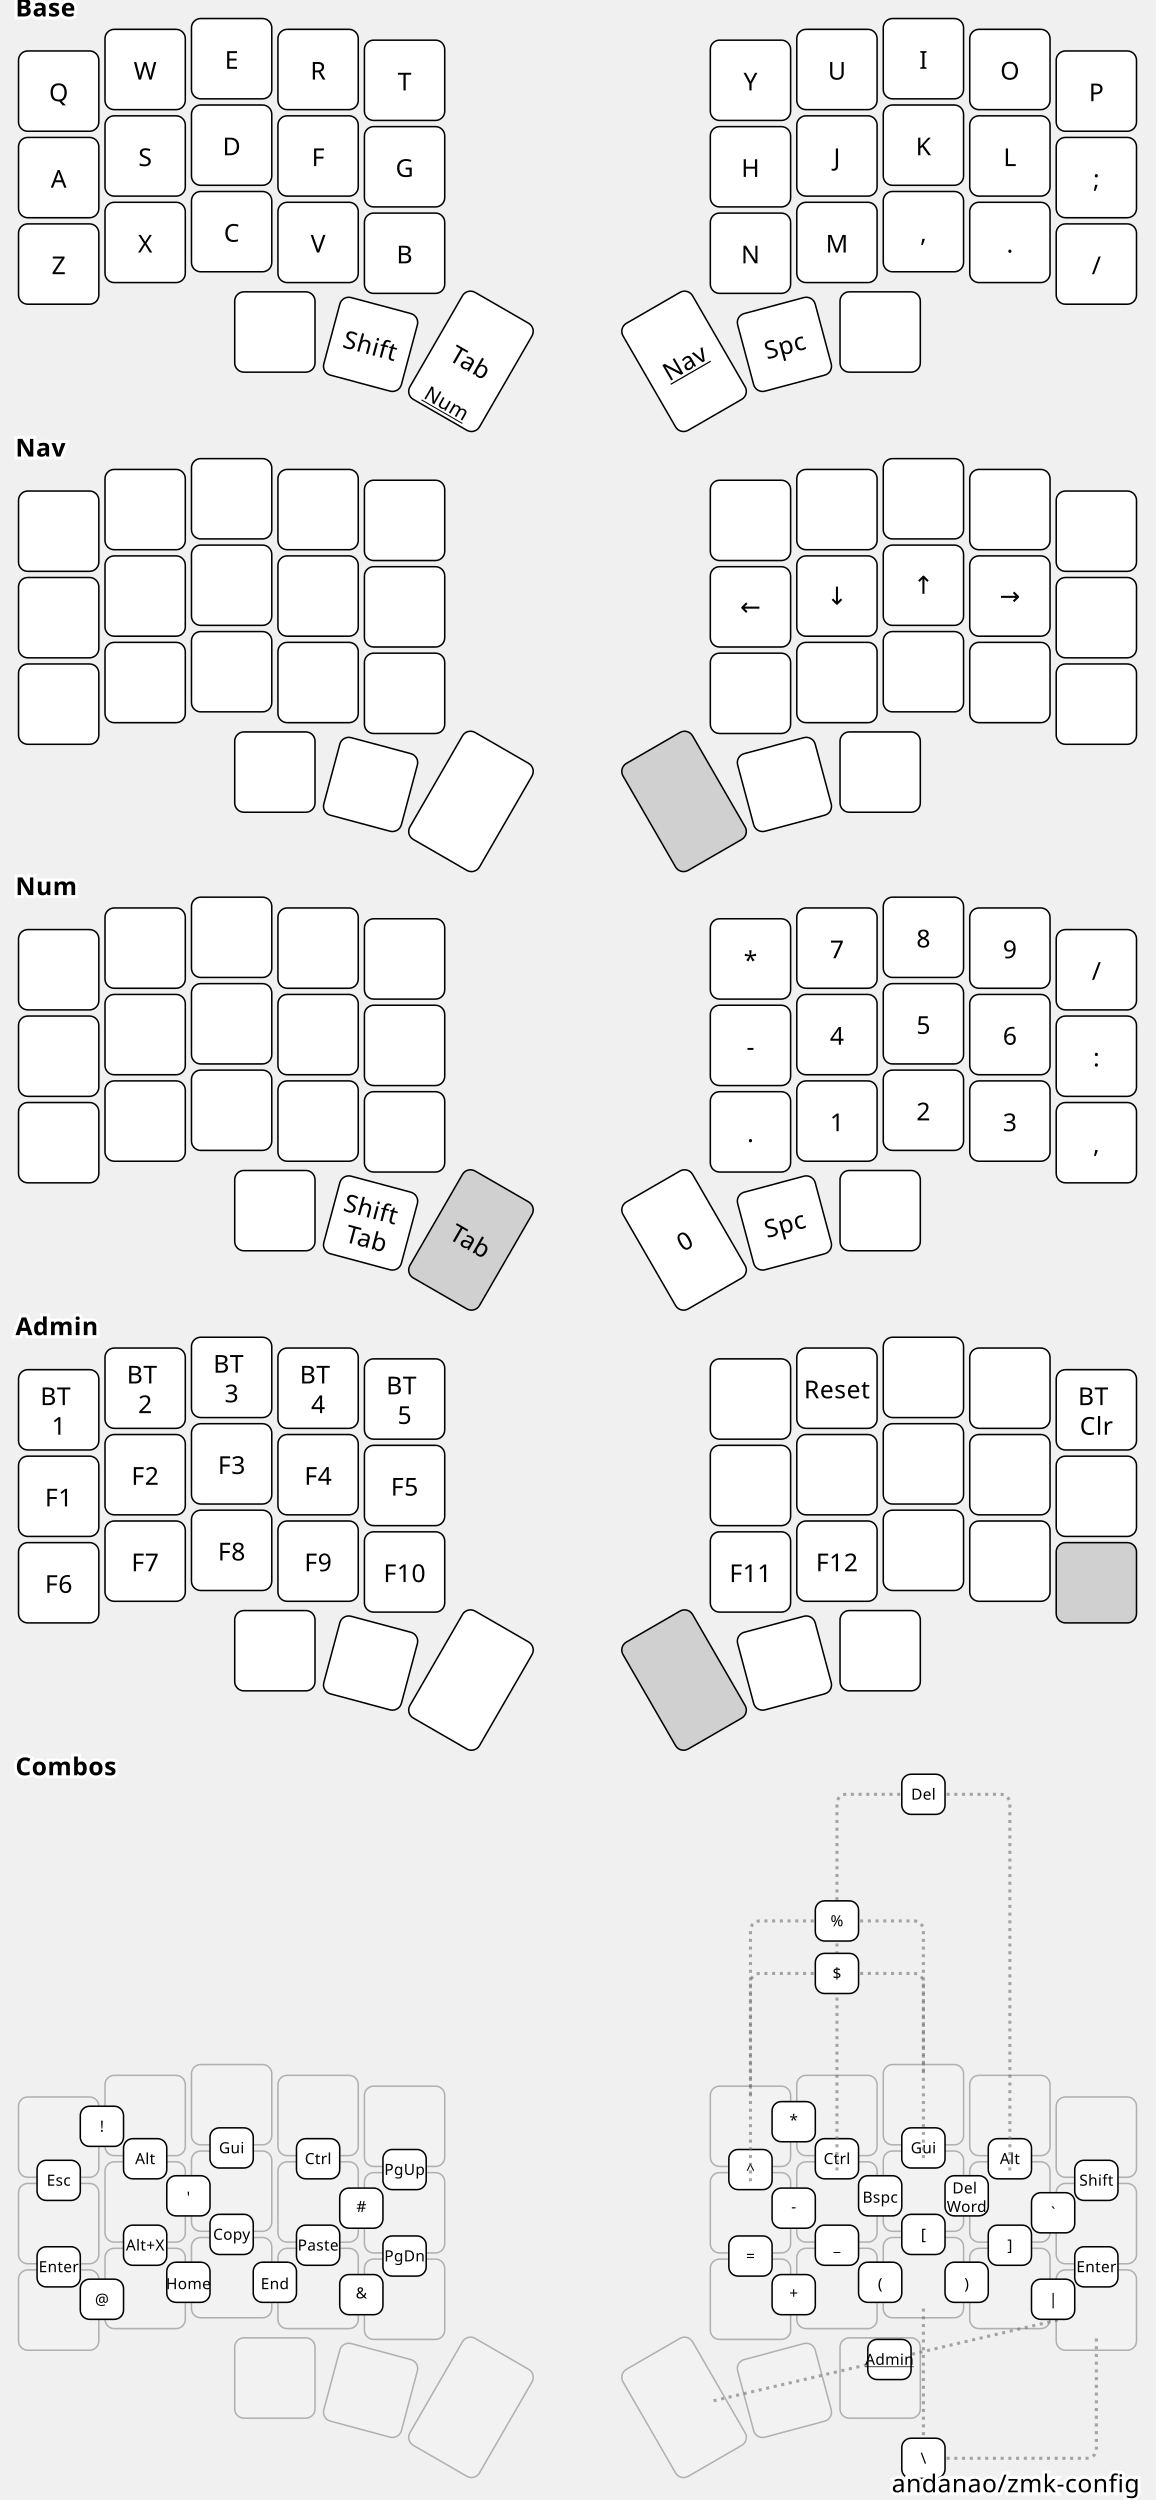
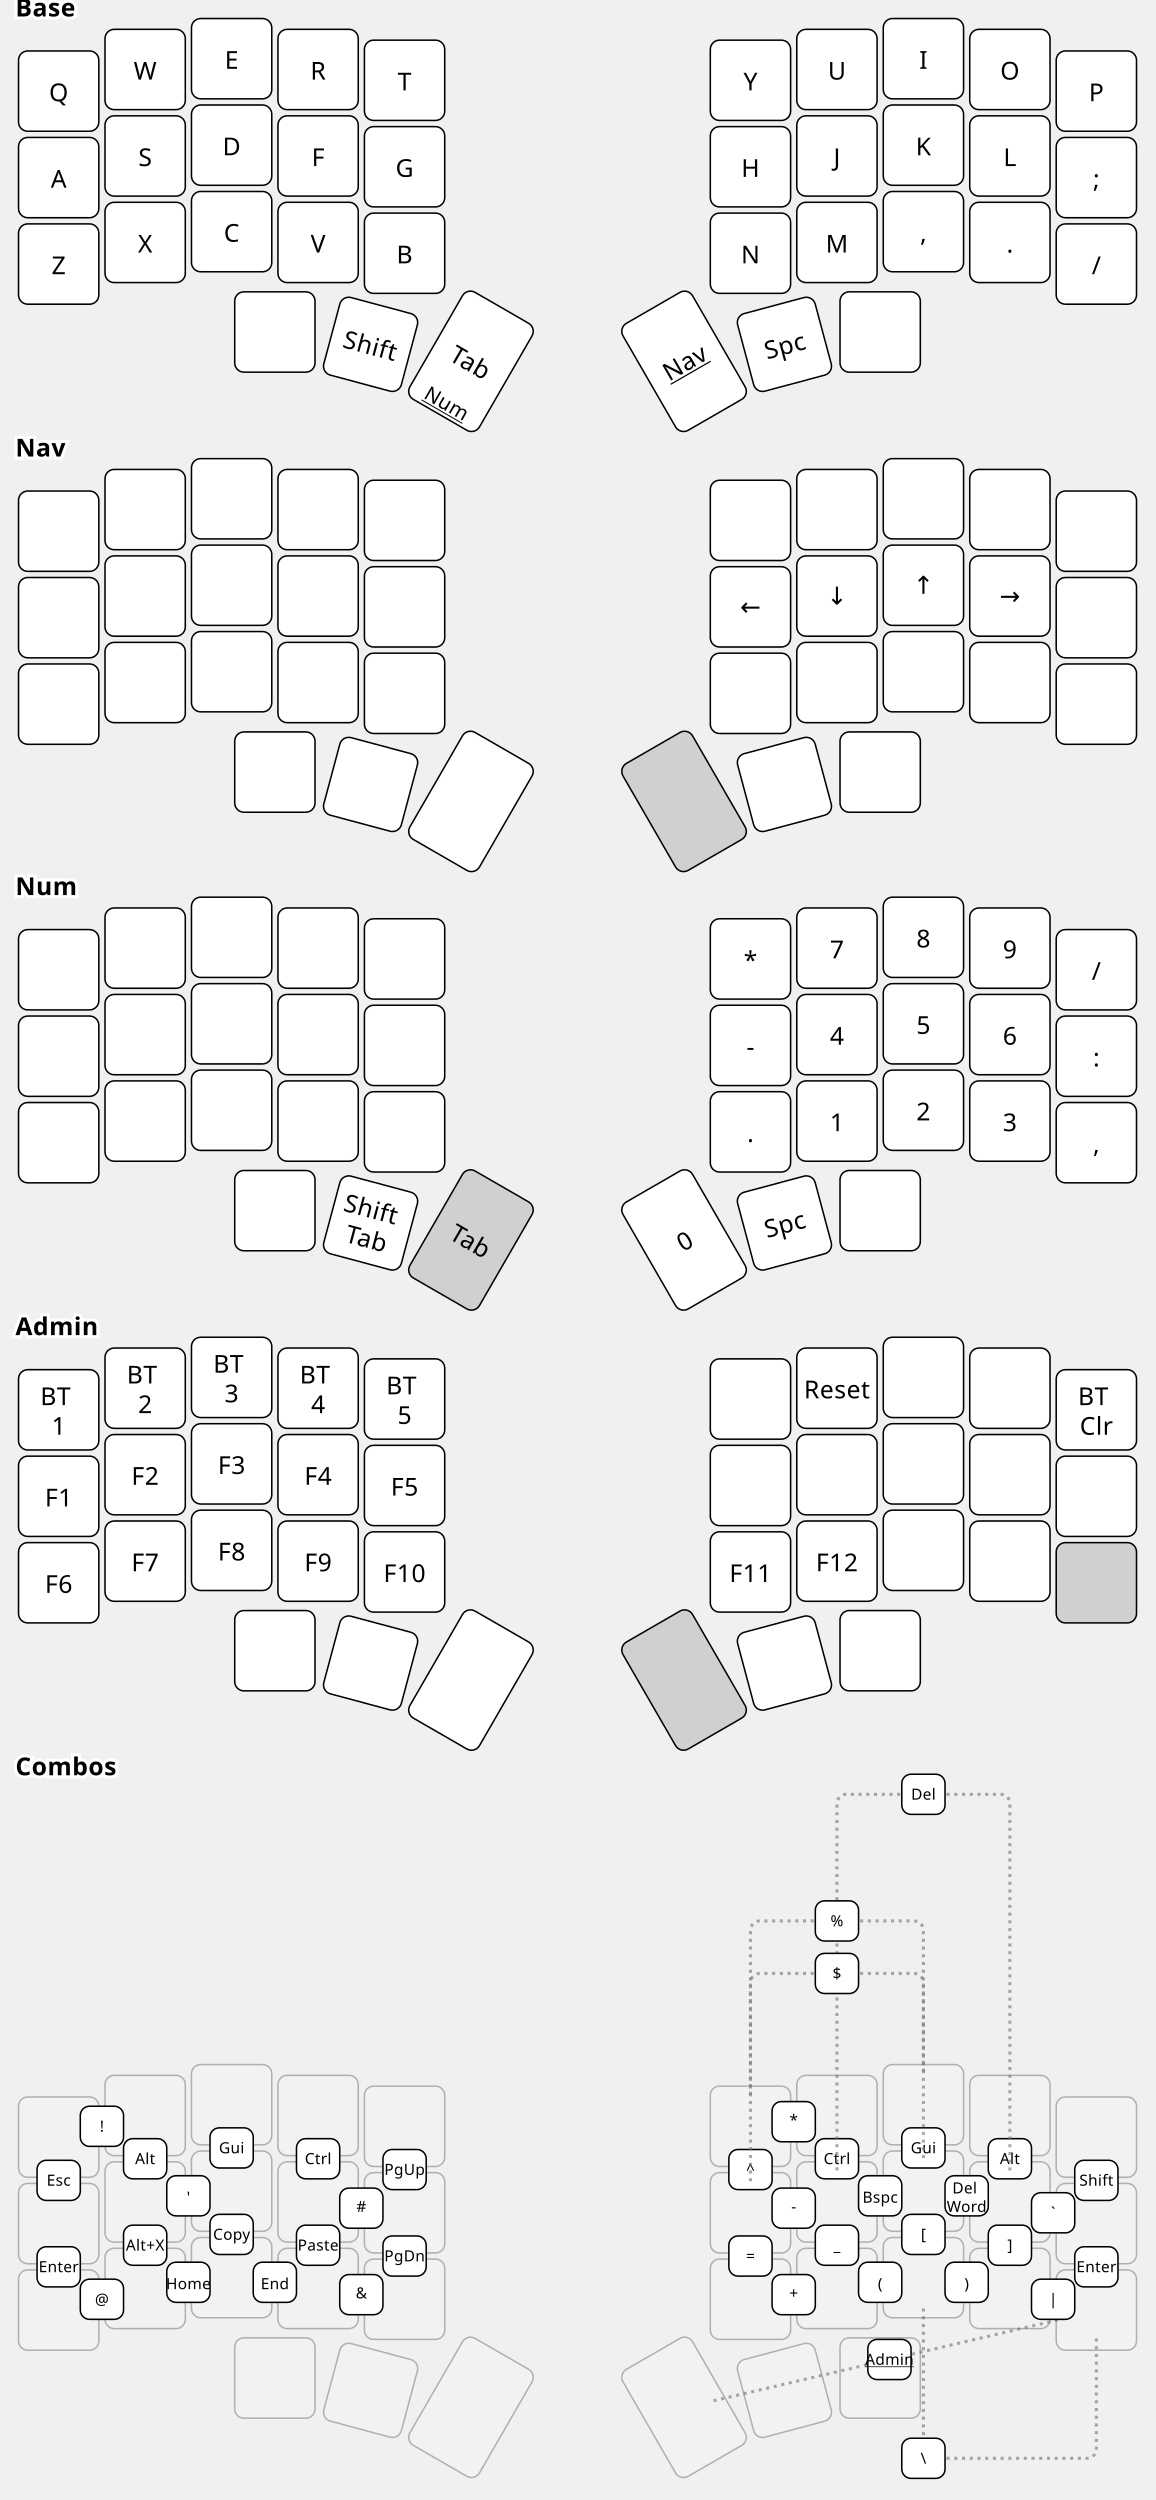
<svg xmlns="http://www.w3.org/2000/svg" xmlns:xlink="http://www.w3.org/1999/xlink" width="748" height="1619" viewBox="0 0 748 1619" class="keymap">
  <defs>/* start glyphs */
<svg id="mdi:play-pause">
      <svg id="mdi-play-pause" viewBox="0 0 24 24">
        <path d="M3,5V19L11,12M13,19H16V5H13M18,5V19H21V5" />
      </svg>
    </svg>
    <svg id="mdi:skip-backward">
      <svg id="mdi-skip-backward" viewBox="0 0 24 24">
        <path d="M20,5V19L13,12M6,5V19H4V5M13,5V19L6,12" />
      </svg>
    </svg>
    <svg id="mdi:skip-forward">
      <svg id="mdi-skip-forward" viewBox="0 0 24 24">
        <path d="M4,5V19L11,12M18,5V19H20V5M11,5V19L18,12" />
      </svg>
    </svg>
    <svg id="mdi:volume-high">
      <svg id="mdi-volume-high" viewBox="0 0 24 24">
        <path d="M14,3.23V5.29C16.89,6.15 19,8.83 19,12C19,15.17 16.89,17.84 14,18.7V20.77C18,19.86 21,16.28 21,12C21,7.72 18,4.14 14,3.23M16.5,12C16.5,10.23 15.5,8.71 14,7.97V16C15.5,15.29 16.5,13.76 16.5,12M3,9V15H7L12,20V4L7,9H3Z" />
      </svg>
    </svg>
    <svg id="mdi:volume-medium">
      <svg id="mdi-volume-medium" viewBox="0 0 24 24">
        <path d="M5,9V15H9L14,20V4L9,9M18.5,12C18.5,10.23 17.5,8.71 16,7.97V16C17.5,15.29 18.5,13.76 18.5,12Z" />
      </svg>
    </svg>
  </defs>/* end glyphs */
<style>/* Deliberately monochrome: black on white, with a white-on-black variant
   for browsers in dark mode.

   Colours are literal hex rather than CSS custom properties. librsvg --
   what Emacs and most non-browser SVG viewers render with -- does not
   implement var() and silently falls back to black, and it ignores @media,
   so it gets the light variant below. */

svg path { fill: inherit; }

svg.keymap {
    fill: #000;
    background-color: #fff;
    font-family: Calibri, system-ui, sans-serif;
    font-size: 16px;
    font-kerning: normal;
    text-rendering: optimizeLegibility;
}

/* Keys need an outline here. The palettes keymap-drawer ships rely on the
   key fill contrasting with a coloured page; white-on-white has none. */
rect.key, rect.combo, rect.combo-separate { fill: #fff; stroke: #000; stroke-width: 1; }
rect.held, rect.combo.held                { fill: #d0d0d0; }
.layer-Combos rect.key                    { fill: #f2f2f2; stroke: #b0b0b0; }
path.combo { stroke: #707070; stroke-width: 2; stroke-dasharray: 2, 3; opacity: 0.6; fill: none; }

text {
    text-anchor: middle;
    dominant-baseline: middle;
    letter-spacing: 0.02em;
}

text.tap     { font-weight: 500; }
text.hold    { font-weight: 400; font-size: 13px; }
text.shifted { font-weight: 400; font-size: 11px; }
text.combo, text.left, text.right { font-size: 10px; }
/* 8px rather than the 10px of other secondary legends: the overview puts
   two corner legends on the same key edge (e.g. Num's "Boot" beside
   Admin's "BT 2"), which overlaps at anything larger. */
text.tl, text.tr, text.bl, text.br { font-size: 8px; }

text.hold, text.bl, text.br    { text-anchor: middle; dominant-baseline: auto; }
text.shifted, text.tl, text.tr { text-anchor: middle; dominant-baseline: hanging; }
text.left, text.tl, text.bl    { text-anchor: start; }
text.right, text.tr, text.br   { text-anchor: end; }

text.layer-activator { text-decoration: underline; }
text.combo.hold, text.combo.shifted, text.combo.left, text.combo.right { font-size: 8px; }

/* Without colour the overview's corner legends are told apart by position
   alone: tr=Nav, bl=Num, br=Admin. Grey keeps them from
   competing with the base-layer legend in the middle of the key. */
text.tl, text.tr, text.bl, text.br,
use.tl, use.tr, use.bl, use.br { fill: #555; }

text.label, text.footer { fill: #000; stroke: #fff; stroke-width: 4; paint-order: stroke; }
text.label  { font-weight: bold; text-anchor: start; }
text.footer { text-anchor: end; dominant-baseline: auto; }

.icon-tabler &gt; path                             { fill: inherit; stroke: inherit; stroke-width: 2; }
.icon-tabler &gt; path[stroke="none"][fill="none"] { visibility: hidden; }

/* Browsers only; librsvg ignores @media and keeps the light variant.
   Delete this block for light-only output. */
@media (prefers-color-scheme: dark) {
    svg.keymap { fill: #fff; background-color: #000; }
    rect.key, rect.combo, rect.combo-separate { fill: #000; stroke: #fff; }
    rect.held, rect.combo.held                { fill: #444; }
    .layer-Combos rect.key                    { fill: #1a1a1a; stroke: #666; }
    path.combo { stroke: #909090; }
    text.tl, text.tr, text.bl, text.br,
    use.tl, use.tr, use.bl, use.br { fill: #aaa; }
    text.label, text.footer { fill: #fff; stroke: #000; }
}
</style>
  <g transform="translate(10, 0)" class="layer-Base">
    <text x="0" y="5" class="label" id="Base">Base</text>
    <g transform="translate(0, 10)">
      <g transform="translate(28, 49)" class="key keypos-0">
        <rect rx="6" ry="6" x="-26" y="-26" width="52" height="52" class="key" />
        <text x="0" y="1" class="key tap">Q</text>
      </g>
      <g transform="translate(84, 35)" class="key keypos-1">
        <rect rx="6" ry="6" x="-26" y="-26" width="52" height="52" class="key" />
        <text x="0" y="1" class="key tap">W</text>
      </g>
      <g transform="translate(140, 28)" class="key keypos-2">
        <rect rx="6" ry="6" x="-26" y="-26" width="52" height="52" class="key" />
        <text x="0" y="1" class="key tap">E</text>
      </g>
      <g transform="translate(196, 35)" class="key keypos-3">
        <rect rx="6" ry="6" x="-26" y="-26" width="52" height="52" class="key" />
        <text x="0" y="1" class="key tap">R</text>
      </g>
      <g transform="translate(252, 42)" class="key keypos-4">
        <rect rx="6" ry="6" x="-26" y="-26" width="52" height="52" class="key" />
        <text x="0" y="1" class="key tap">T</text>
      </g>
      <g transform="translate(476, 42)" class="key keypos-5">
        <rect rx="6" ry="6" x="-26" y="-26" width="52" height="52" class="key" />
        <text x="0" y="1" class="key tap">Y</text>
      </g>
      <g transform="translate(532, 35)" class="key keypos-6">
        <rect rx="6" ry="6" x="-26" y="-26" width="52" height="52" class="key" />
        <text x="0" y="1" class="key tap">U</text>
      </g>
      <g transform="translate(588, 28)" class="key keypos-7">
        <rect rx="6" ry="6" x="-26" y="-26" width="52" height="52" class="key" />
        <text x="0" y="1" class="key tap">I</text>
      </g>
      <g transform="translate(644, 35)" class="key keypos-8">
        <rect rx="6" ry="6" x="-26" y="-26" width="52" height="52" class="key" />
        <text x="0" y="1" class="key tap">O</text>
      </g>
      <g transform="translate(700, 49)" class="key keypos-9">
        <rect rx="6" ry="6" x="-26" y="-26" width="52" height="52" class="key" />
        <text x="0" y="1" class="key tap">P</text>
      </g>
      <g transform="translate(28, 105)" class="key keypos-10">
        <rect rx="6" ry="6" x="-26" y="-26" width="52" height="52" class="key" />
        <text x="0" y="1" class="key tap">A</text>
      </g>
      <g transform="translate(84, 91)" class="key keypos-11">
        <rect rx="6" ry="6" x="-26" y="-26" width="52" height="52" class="key" />
        <text x="0" y="1" class="key tap">S</text>
      </g>
      <g transform="translate(140, 84)" class="key keypos-12">
        <rect rx="6" ry="6" x="-26" y="-26" width="52" height="52" class="key" />
        <text x="0" y="1" class="key tap">D</text>
      </g>
      <g transform="translate(196, 91)" class="key keypos-13">
        <rect rx="6" ry="6" x="-26" y="-26" width="52" height="52" class="key" />
        <text x="0" y="1" class="key tap">F</text>
      </g>
      <g transform="translate(252, 98)" class="key keypos-14">
        <rect rx="6" ry="6" x="-26" y="-26" width="52" height="52" class="key" />
        <text x="0" y="1" class="key tap">G</text>
      </g>
      <g transform="translate(476, 98)" class="key keypos-15">
        <rect rx="6" ry="6" x="-26" y="-26" width="52" height="52" class="key" />
        <text x="0" y="1" class="key tap">H</text>
      </g>
      <g transform="translate(532, 91)" class="key keypos-16">
        <rect rx="6" ry="6" x="-26" y="-26" width="52" height="52" class="key" />
        <text x="0" y="1" class="key tap">J</text>
      </g>
      <g transform="translate(588, 84)" class="key keypos-17">
        <rect rx="6" ry="6" x="-26" y="-26" width="52" height="52" class="key" />
        <text x="0" y="1" class="key tap">K</text>
      </g>
      <g transform="translate(644, 91)" class="key keypos-18">
        <rect rx="6" ry="6" x="-26" y="-26" width="52" height="52" class="key" />
        <text x="0" y="1" class="key tap">L</text>
      </g>
      <g transform="translate(700, 105)" class="key keypos-19">
        <rect rx="6" ry="6" x="-26" y="-26" width="52" height="52" class="key" />
        <text x="0" y="1" class="key tap">;</text>
      </g>
      <g transform="translate(28, 161)" class="key keypos-20">
        <rect rx="6" ry="6" x="-26" y="-26" width="52" height="52" class="key" />
        <text x="0" y="1" class="key tap">Z</text>
      </g>
      <g transform="translate(84, 147)" class="key keypos-21">
        <rect rx="6" ry="6" x="-26" y="-26" width="52" height="52" class="key" />
        <text x="0" y="1" class="key tap">X</text>
      </g>
      <g transform="translate(140, 140)" class="key keypos-22">
        <rect rx="6" ry="6" x="-26" y="-26" width="52" height="52" class="key" />
        <text x="0" y="1" class="key tap">C</text>
      </g>
      <g transform="translate(196, 147)" class="key keypos-23">
        <rect rx="6" ry="6" x="-26" y="-26" width="52" height="52" class="key" />
        <text x="0" y="1" class="key tap">V</text>
      </g>
      <g transform="translate(252, 154)" class="key keypos-24">
        <rect rx="6" ry="6" x="-26" y="-26" width="52" height="52" class="key" />
        <text x="0" y="1" class="key tap">B</text>
      </g>
      <g transform="translate(476, 154)" class="key keypos-25">
        <rect rx="6" ry="6" x="-26" y="-26" width="52" height="52" class="key" />
        <text x="0" y="1" class="key tap">N</text>
      </g>
      <g transform="translate(532, 147)" class="key keypos-26">
        <rect rx="6" ry="6" x="-26" y="-26" width="52" height="52" class="key" />
        <text x="0" y="1" class="key tap">M</text>
      </g>
      <g transform="translate(588, 140)" class="key keypos-27">
        <rect rx="6" ry="6" x="-26" y="-26" width="52" height="52" class="key" />
        <text x="0" y="1" class="key tap">,</text>
      </g>
      <g transform="translate(644, 147)" class="key keypos-28">
        <rect rx="6" ry="6" x="-26" y="-26" width="52" height="52" class="key" />
        <text x="0" y="1" class="key tap">.</text>
      </g>
      <g transform="translate(700, 161)" class="key keypos-29">
        <rect rx="6" ry="6" x="-26" y="-26" width="52" height="52" class="key" />
        <text x="0" y="1" class="key tap">/</text>
      </g>
      <g transform="translate(168, 205)" class="key keypos-30">
        <rect rx="6" ry="6" x="-26" y="-26" width="52" height="52" class="key" />
      </g>
      <g transform="translate(230, 213) rotate(15.0)" class="key keypos-31">
        <rect rx="6" ry="6" x="-26" y="-26" width="52" height="52" class="key" />
        <text x="0" y="1" class="key tap">Shift</text>
      </g>
      <g transform="translate(295, 224) rotate(30.0)" class="key keypos-32">
        <rect rx="6" ry="6" x="-26" y="-40" width="52" height="80" class="key" />
        <text x="0" y="1" class="key tap">Tab</text>
        <a href="#Num">
          <text x="0" y="36" class="key hold layer-activator">Num</text>
        </a>
      </g>
      <g transform="translate(433, 224) rotate(-30.0)" class="key keypos-33">
        <rect rx="6" ry="6" x="-26" y="-40" width="52" height="80" class="key" />
        <a href="#Nav">
          <text x="0" y="1" class="key tap layer-activator">Nav</text>
        </a>
      </g>
      <g transform="translate(498, 213) rotate(-15.0)" class="key keypos-34">
        <rect rx="6" ry="6" x="-26" y="-26" width="52" height="52" class="key" />
        <text x="0" y="1" class="key tap">Spc</text>
      </g>
      <g transform="translate(560, 205)" class="key keypos-35">
        <rect rx="6" ry="6" x="-26" y="-26" width="52" height="52" class="key" />
      </g>
    </g>
  </g>
  <g transform="translate(10, 285)" class="layer-Nav">
    <text x="0" y="5" class="label" id="Nav">Nav</text>
    <g transform="translate(0, 10)">
      <g transform="translate(28, 49)" class="key keypos-0">
        <rect rx="6" ry="6" x="-26" y="-26" width="52" height="52" class="key" />
      </g>
      <g transform="translate(84, 35)" class="key keypos-1">
        <rect rx="6" ry="6" x="-26" y="-26" width="52" height="52" class="key" />
      </g>
      <g transform="translate(140, 28)" class="key keypos-2">
        <rect rx="6" ry="6" x="-26" y="-26" width="52" height="52" class="key" />
      </g>
      <g transform="translate(196, 35)" class="key keypos-3">
        <rect rx="6" ry="6" x="-26" y="-26" width="52" height="52" class="key" />
      </g>
      <g transform="translate(252, 42)" class="key keypos-4">
        <rect rx="6" ry="6" x="-26" y="-26" width="52" height="52" class="key" />
      </g>
      <g transform="translate(476, 42)" class="key keypos-5">
        <rect rx="6" ry="6" x="-26" y="-26" width="52" height="52" class="key" />
      </g>
      <g transform="translate(532, 35)" class="key keypos-6">
        <rect rx="6" ry="6" x="-26" y="-26" width="52" height="52" class="key" />
      </g>
      <g transform="translate(588, 28)" class="key keypos-7">
        <rect rx="6" ry="6" x="-26" y="-26" width="52" height="52" class="key" />
      </g>
      <g transform="translate(644, 35)" class="key keypos-8">
        <rect rx="6" ry="6" x="-26" y="-26" width="52" height="52" class="key" />
      </g>
      <g transform="translate(700, 49)" class="key keypos-9">
        <rect rx="6" ry="6" x="-26" y="-26" width="52" height="52" class="key" />
      </g>
      <g transform="translate(28, 105)" class="key keypos-10">
        <rect rx="6" ry="6" x="-26" y="-26" width="52" height="52" class="key" />
      </g>
      <g transform="translate(84, 91)" class="key keypos-11">
        <rect rx="6" ry="6" x="-26" y="-26" width="52" height="52" class="key" />
      </g>
      <g transform="translate(140, 84)" class="key keypos-12">
        <rect rx="6" ry="6" x="-26" y="-26" width="52" height="52" class="key" />
      </g>
      <g transform="translate(196, 91)" class="key keypos-13">
        <rect rx="6" ry="6" x="-26" y="-26" width="52" height="52" class="key" />
      </g>
      <g transform="translate(252, 98)" class="key keypos-14">
        <rect rx="6" ry="6" x="-26" y="-26" width="52" height="52" class="key" />
      </g>
      <g transform="translate(476, 98)" class="key keypos-15">
        <rect rx="6" ry="6" x="-26" y="-26" width="52" height="52" class="key" />
        <text x="0" y="1" class="key tap">←</text>
      </g>
      <g transform="translate(532, 91)" class="key keypos-16">
        <rect rx="6" ry="6" x="-26" y="-26" width="52" height="52" class="key" />
        <text x="0" y="1" class="key tap">↓</text>
      </g>
      <g transform="translate(588, 84)" class="key keypos-17">
        <rect rx="6" ry="6" x="-26" y="-26" width="52" height="52" class="key" />
        <text x="0" y="1" class="key tap">↑</text>
      </g>
      <g transform="translate(644, 91)" class="key keypos-18">
        <rect rx="6" ry="6" x="-26" y="-26" width="52" height="52" class="key" />
        <text x="0" y="1" class="key tap">→</text>
      </g>
      <g transform="translate(700, 105)" class="key keypos-19">
        <rect rx="6" ry="6" x="-26" y="-26" width="52" height="52" class="key" />
      </g>
      <g transform="translate(28, 161)" class="key keypos-20">
        <rect rx="6" ry="6" x="-26" y="-26" width="52" height="52" class="key" />
      </g>
      <g transform="translate(84, 147)" class="key keypos-21">
        <rect rx="6" ry="6" x="-26" y="-26" width="52" height="52" class="key" />
      </g>
      <g transform="translate(140, 140)" class="key keypos-22">
        <rect rx="6" ry="6" x="-26" y="-26" width="52" height="52" class="key" />
      </g>
      <g transform="translate(196, 147)" class="key keypos-23">
        <rect rx="6" ry="6" x="-26" y="-26" width="52" height="52" class="key" />
      </g>
      <g transform="translate(252, 154)" class="key keypos-24">
        <rect rx="6" ry="6" x="-26" y="-26" width="52" height="52" class="key" />
      </g>
      <g transform="translate(476, 154)" class="key keypos-25">
        <rect rx="6" ry="6" x="-26" y="-26" width="52" height="52" class="key" />
      </g>
      <g transform="translate(532, 147)" class="key keypos-26">
        <rect rx="6" ry="6" x="-26" y="-26" width="52" height="52" class="key" />
      </g>
      <g transform="translate(588, 140)" class="key keypos-27">
        <rect rx="6" ry="6" x="-26" y="-26" width="52" height="52" class="key" />
      </g>
      <g transform="translate(644, 147)" class="key keypos-28">
        <rect rx="6" ry="6" x="-26" y="-26" width="52" height="52" class="key" />
      </g>
      <g transform="translate(700, 161)" class="key keypos-29">
        <rect rx="6" ry="6" x="-26" y="-26" width="52" height="52" class="key" />
      </g>
      <g transform="translate(168, 205)" class="key keypos-30">
        <rect rx="6" ry="6" x="-26" y="-26" width="52" height="52" class="key" />
      </g>
      <g transform="translate(230, 213) rotate(15.0)" class="key trans keypos-31">
        <rect rx="6" ry="6" x="-26" y="-26" width="52" height="52" class="key trans" />
      </g>
      <g transform="translate(295, 224) rotate(30.0)" class="key trans keypos-32">
        <rect rx="6" ry="6" x="-26" y="-40" width="52" height="80" class="key trans" />
      </g>
      <g transform="translate(433, 224) rotate(-30.0)" class="key held keypos-33">
        <rect rx="6" ry="6" x="-26" y="-40" width="52" height="80" class="key held" />
      </g>
      <g transform="translate(498, 213) rotate(-15.0)" class="key trans keypos-34">
        <rect rx="6" ry="6" x="-26" y="-26" width="52" height="52" class="key trans" />
      </g>
      <g transform="translate(560, 205)" class="key keypos-35">
        <rect rx="6" ry="6" x="-26" y="-26" width="52" height="52" class="key" />
      </g>
    </g>
  </g>
  <g transform="translate(10, 569)" class="layer-Num">
    <text x="0" y="5" class="label" id="Num">Num</text>
    <g transform="translate(0, 10)">
      <g transform="translate(28, 49)" class="key keypos-0">
        <rect rx="6" ry="6" x="-26" y="-26" width="52" height="52" class="key" />
      </g>
      <g transform="translate(84, 35)" class="key keypos-1">
        <rect rx="6" ry="6" x="-26" y="-26" width="52" height="52" class="key" />
      </g>
      <g transform="translate(140, 28)" class="key keypos-2">
        <rect rx="6" ry="6" x="-26" y="-26" width="52" height="52" class="key" />
      </g>
      <g transform="translate(196, 35)" class="key keypos-3">
        <rect rx="6" ry="6" x="-26" y="-26" width="52" height="52" class="key" />
      </g>
      <g transform="translate(252, 42)" class="key keypos-4">
        <rect rx="6" ry="6" x="-26" y="-26" width="52" height="52" class="key" />
      </g>
      <g transform="translate(476, 42)" class="key keypos-5">
        <rect rx="6" ry="6" x="-26" y="-26" width="52" height="52" class="key" />
        <text x="0" y="1" class="key tap">*</text>
      </g>
      <g transform="translate(532, 35)" class="key keypos-6">
        <rect rx="6" ry="6" x="-26" y="-26" width="52" height="52" class="key" />
        <text x="0" y="1" class="key tap">7</text>
      </g>
      <g transform="translate(588, 28)" class="key keypos-7">
        <rect rx="6" ry="6" x="-26" y="-26" width="52" height="52" class="key" />
        <text x="0" y="1" class="key tap">8</text>
      </g>
      <g transform="translate(644, 35)" class="key keypos-8">
        <rect rx="6" ry="6" x="-26" y="-26" width="52" height="52" class="key" />
        <text x="0" y="1" class="key tap">9</text>
      </g>
      <g transform="translate(700, 49)" class="key keypos-9">
        <rect rx="6" ry="6" x="-26" y="-26" width="52" height="52" class="key" />
        <text x="0" y="1" class="key tap">/</text>
      </g>
      <g transform="translate(28, 105)" class="key keypos-10">
        <rect rx="6" ry="6" x="-26" y="-26" width="52" height="52" class="key" />
      </g>
      <g transform="translate(84, 91)" class="key keypos-11">
        <rect rx="6" ry="6" x="-26" y="-26" width="52" height="52" class="key" />
      </g>
      <g transform="translate(140, 84)" class="key keypos-12">
        <rect rx="6" ry="6" x="-26" y="-26" width="52" height="52" class="key" />
      </g>
      <g transform="translate(196, 91)" class="key keypos-13">
        <rect rx="6" ry="6" x="-26" y="-26" width="52" height="52" class="key" />
      </g>
      <g transform="translate(252, 98)" class="key keypos-14">
        <rect rx="6" ry="6" x="-26" y="-26" width="52" height="52" class="key" />
      </g>
      <g transform="translate(476, 98)" class="key keypos-15">
        <rect rx="6" ry="6" x="-26" y="-26" width="52" height="52" class="key" />
        <text x="0" y="1" class="key tap">-</text>
      </g>
      <g transform="translate(532, 91)" class="key keypos-16">
        <rect rx="6" ry="6" x="-26" y="-26" width="52" height="52" class="key" />
        <text x="0" y="1" class="key tap">4</text>
      </g>
      <g transform="translate(588, 84)" class="key keypos-17">
        <rect rx="6" ry="6" x="-26" y="-26" width="52" height="52" class="key" />
        <text x="0" y="1" class="key tap">5</text>
      </g>
      <g transform="translate(644, 91)" class="key keypos-18">
        <rect rx="6" ry="6" x="-26" y="-26" width="52" height="52" class="key" />
        <text x="0" y="1" class="key tap">6</text>
      </g>
      <g transform="translate(700, 105)" class="key keypos-19">
        <rect rx="6" ry="6" x="-26" y="-26" width="52" height="52" class="key" />
        <text x="0" y="1" class="key tap">:</text>
      </g>
      <g transform="translate(28, 161)" class="key keypos-20">
        <rect rx="6" ry="6" x="-26" y="-26" width="52" height="52" class="key" />
      </g>
      <g transform="translate(84, 147)" class="key keypos-21">
        <rect rx="6" ry="6" x="-26" y="-26" width="52" height="52" class="key" />
      </g>
      <g transform="translate(140, 140)" class="key keypos-22">
        <rect rx="6" ry="6" x="-26" y="-26" width="52" height="52" class="key" />
      </g>
      <g transform="translate(196, 147)" class="key keypos-23">
        <rect rx="6" ry="6" x="-26" y="-26" width="52" height="52" class="key" />
      </g>
      <g transform="translate(252, 154)" class="key keypos-24">
        <rect rx="6" ry="6" x="-26" y="-26" width="52" height="52" class="key" />
      </g>
      <g transform="translate(476, 154)" class="key keypos-25">
        <rect rx="6" ry="6" x="-26" y="-26" width="52" height="52" class="key" />
        <text x="0" y="1" class="key tap">.</text>
      </g>
      <g transform="translate(532, 147)" class="key keypos-26">
        <rect rx="6" ry="6" x="-26" y="-26" width="52" height="52" class="key" />
        <text x="0" y="1" class="key tap">1</text>
      </g>
      <g transform="translate(588, 140)" class="key keypos-27">
        <rect rx="6" ry="6" x="-26" y="-26" width="52" height="52" class="key" />
        <text x="0" y="1" class="key tap">2</text>
      </g>
      <g transform="translate(644, 147)" class="key keypos-28">
        <rect rx="6" ry="6" x="-26" y="-26" width="52" height="52" class="key" />
        <text x="0" y="1" class="key tap">3</text>
      </g>
      <g transform="translate(700, 161)" class="key keypos-29">
        <rect rx="6" ry="6" x="-26" y="-26" width="52" height="52" class="key" />
        <text x="0" y="1" class="key tap">,</text>
      </g>
      <g transform="translate(168, 205)" class="key keypos-30">
        <rect rx="6" ry="6" x="-26" y="-26" width="52" height="52" class="key" />
      </g>
      <g transform="translate(230, 213) rotate(15.0)" class="key keypos-31">
        <rect rx="6" ry="6" x="-26" y="-26" width="52" height="52" class="key" />
        <text x="0" y="1" class="key tap">
          <tspan x="0" dy="-0.6em">Shift</tspan>
          <tspan x="0" dy="1.2em">Tab</tspan>
        </text>
      </g>
      <g transform="translate(295, 224) rotate(30.0)" class="key held keypos-32">
        <rect rx="6" ry="6" x="-26" y="-40" width="52" height="80" class="key held" />
        <text x="0" y="1" class="key held tap">Tab</text>
      </g>
      <g transform="translate(433, 224) rotate(-30.0)" class="key keypos-33">
        <rect rx="6" ry="6" x="-26" y="-40" width="52" height="80" class="key" />
        <text x="0" y="1" class="key tap">0</text>
      </g>
      <g transform="translate(498, 213) rotate(-15.0)" class="key keypos-34">
        <rect rx="6" ry="6" x="-26" y="-26" width="52" height="52" class="key" />
        <text x="0" y="1" class="key tap">Spc</text>
      </g>
      <g transform="translate(560, 205)" class="key keypos-35">
        <rect rx="6" ry="6" x="-26" y="-26" width="52" height="52" class="key" />
      </g>
    </g>
  </g>
  <g transform="translate(10, 854)" class="layer-Admin">
    <text x="0" y="5" class="label" id="Admin">Admin</text>
    <g transform="translate(0, 10)">
      <g transform="translate(28, 49)" class="key keypos-0">
        <rect rx="6" ry="6" x="-26" y="-26" width="52" height="52" class="key" />
        <text x="0" y="1" class="key tap">
          <tspan x="0" dy="-0.6em">BT</tspan>
          <tspan x="0" dy="1.2em">1</tspan>
        </text>
      </g>
      <g transform="translate(84, 35)" class="key keypos-1">
        <rect rx="6" ry="6" x="-26" y="-26" width="52" height="52" class="key" />
        <text x="0" y="1" class="key tap">
          <tspan x="0" dy="-0.6em">BT</tspan>
          <tspan x="0" dy="1.2em">2</tspan>
        </text>
      </g>
      <g transform="translate(140, 28)" class="key keypos-2">
        <rect rx="6" ry="6" x="-26" y="-26" width="52" height="52" class="key" />
        <text x="0" y="1" class="key tap">
          <tspan x="0" dy="-0.6em">BT</tspan>
          <tspan x="0" dy="1.2em">3</tspan>
        </text>
      </g>
      <g transform="translate(196, 35)" class="key keypos-3">
        <rect rx="6" ry="6" x="-26" y="-26" width="52" height="52" class="key" />
        <text x="0" y="1" class="key tap">
          <tspan x="0" dy="-0.6em">BT</tspan>
          <tspan x="0" dy="1.2em">4</tspan>
        </text>
      </g>
      <g transform="translate(252, 42)" class="key keypos-4">
        <rect rx="6" ry="6" x="-26" y="-26" width="52" height="52" class="key" />
        <text x="0" y="1" class="key tap">
          <tspan x="0" dy="-0.6em">BT</tspan>
          <tspan x="0" dy="1.2em">5</tspan>
        </text>
      </g>
      <g transform="translate(476, 42)" class="key keypos-5">
        <rect rx="6" ry="6" x="-26" y="-26" width="52" height="52" class="key" />
      </g>
      <g transform="translate(532, 35)" class="key keypos-6">
        <rect rx="6" ry="6" x="-26" y="-26" width="52" height="52" class="key" />
        <text x="0" y="1" class="key tap">Reset</text>
      </g>
      <g transform="translate(588, 28)" class="key keypos-7">
        <rect rx="6" ry="6" x="-26" y="-26" width="52" height="52" class="key" />
      </g>
      <g transform="translate(644, 35)" class="key keypos-8">
        <rect rx="6" ry="6" x="-26" y="-26" width="52" height="52" class="key" />
      </g>
      <g transform="translate(700, 49)" class="key keypos-9">
        <rect rx="6" ry="6" x="-26" y="-26" width="52" height="52" class="key" />
        <text x="0" y="1" class="key tap">
          <tspan x="0" dy="-0.6em">BT</tspan>
          <tspan x="0" dy="1.2em">Clr</tspan>
        </text>
      </g>
      <g transform="translate(28, 105)" class="key keypos-10">
        <rect rx="6" ry="6" x="-26" y="-26" width="52" height="52" class="key" />
        <text x="0" y="1" class="key tap">F1</text>
      </g>
      <g transform="translate(84, 91)" class="key keypos-11">
        <rect rx="6" ry="6" x="-26" y="-26" width="52" height="52" class="key" />
        <text x="0" y="1" class="key tap">F2</text>
      </g>
      <g transform="translate(140, 84)" class="key keypos-12">
        <rect rx="6" ry="6" x="-26" y="-26" width="52" height="52" class="key" />
        <text x="0" y="1" class="key tap">F3</text>
      </g>
      <g transform="translate(196, 91)" class="key keypos-13">
        <rect rx="6" ry="6" x="-26" y="-26" width="52" height="52" class="key" />
        <text x="0" y="1" class="key tap">F4</text>
      </g>
      <g transform="translate(252, 98)" class="key keypos-14">
        <rect rx="6" ry="6" x="-26" y="-26" width="52" height="52" class="key" />
        <text x="0" y="1" class="key tap">F5</text>
      </g>
      <g transform="translate(476, 98)" class="key keypos-15">
        <rect rx="6" ry="6" x="-26" y="-26" width="52" height="52" class="key" />
        <use href="#mdi:skip-backward" xlink:href="#mdi:skip-backward" x="-8" y="-6" height="15" width="15.0" class="key tap glyph mdi:skip-backward" />
      </g>
      <g transform="translate(532, 91)" class="key keypos-16">
        <rect rx="6" ry="6" x="-26" y="-26" width="52" height="52" class="key" />
        <use href="#mdi:volume-medium" xlink:href="#mdi:volume-medium" x="-8" y="-6" height="15" width="15.0" class="key tap glyph mdi:volume-medium" />
      </g>
      <g transform="translate(588, 84)" class="key keypos-17">
        <rect rx="6" ry="6" x="-26" y="-26" width="52" height="52" class="key" />
        <use href="#mdi:volume-high" xlink:href="#mdi:volume-high" x="-8" y="-6" height="15" width="15.0" class="key tap glyph mdi:volume-high" />
      </g>
      <g transform="translate(644, 91)" class="key keypos-18">
        <rect rx="6" ry="6" x="-26" y="-26" width="52" height="52" class="key" />
        <use href="#mdi:skip-forward" xlink:href="#mdi:skip-forward" x="-8" y="-6" height="15" width="15.0" class="key tap glyph mdi:skip-forward" />
      </g>
      <g transform="translate(700, 105)" class="key keypos-19">
        <rect rx="6" ry="6" x="-26" y="-26" width="52" height="52" class="key" />
      </g>
      <g transform="translate(28, 161)" class="key keypos-20">
        <rect rx="6" ry="6" x="-26" y="-26" width="52" height="52" class="key" />
        <text x="0" y="1" class="key tap">F6</text>
      </g>
      <g transform="translate(84, 147)" class="key keypos-21">
        <rect rx="6" ry="6" x="-26" y="-26" width="52" height="52" class="key" />
        <text x="0" y="1" class="key tap">F7</text>
      </g>
      <g transform="translate(140, 140)" class="key keypos-22">
        <rect rx="6" ry="6" x="-26" y="-26" width="52" height="52" class="key" />
        <text x="0" y="1" class="key tap">F8</text>
      </g>
      <g transform="translate(196, 147)" class="key keypos-23">
        <rect rx="6" ry="6" x="-26" y="-26" width="52" height="52" class="key" />
        <text x="0" y="1" class="key tap">F9</text>
      </g>
      <g transform="translate(252, 154)" class="key keypos-24">
        <rect rx="6" ry="6" x="-26" y="-26" width="52" height="52" class="key" />
        <text x="0" y="1" class="key tap">F10</text>
      </g>
      <g transform="translate(476, 154)" class="key keypos-25">
        <rect rx="6" ry="6" x="-26" y="-26" width="52" height="52" class="key" />
        <text x="0" y="1" class="key tap">F11</text>
      </g>
      <g transform="translate(532, 147)" class="key keypos-26">
        <rect rx="6" ry="6" x="-26" y="-26" width="52" height="52" class="key" />
        <text x="0" y="1" class="key tap">F12</text>
      </g>
      <g transform="translate(588, 140)" class="key keypos-27">
        <rect rx="6" ry="6" x="-26" y="-26" width="52" height="52" class="key" />
      </g>
      <g transform="translate(644, 147)" class="key keypos-28">
        <rect rx="6" ry="6" x="-26" y="-26" width="52" height="52" class="key" />
      </g>
      <g transform="translate(700, 161)" class="key held keypos-29">
        <rect rx="6" ry="6" x="-26" y="-26" width="52" height="52" class="key held" />
      </g>
      <g transform="translate(168, 205)" class="key keypos-30">
        <rect rx="6" ry="6" x="-26" y="-26" width="52" height="52" class="key" />
      </g>
      <g transform="translate(230, 213) rotate(15.0)" class="key keypos-31">
        <rect rx="6" ry="6" x="-26" y="-26" width="52" height="52" class="key" />
      </g>
      <g transform="translate(295, 224) rotate(30.0)" class="key keypos-32">
        <rect rx="6" ry="6" x="-26" y="-40" width="52" height="80" class="key" />
      </g>
      <g transform="translate(433, 224) rotate(-30.0)" class="key held keypos-33">
        <rect rx="6" ry="6" x="-26" y="-40" width="52" height="80" class="key held" />
      </g>
      <g transform="translate(498, 213) rotate(-15.0)" class="key keypos-34">
        <rect rx="6" ry="6" x="-26" y="-26" width="52" height="52" class="key" />
        <use href="#mdi:play-pause" xlink:href="#mdi:play-pause" x="-8" y="-6" height="15" width="15.0" class="key tap glyph mdi:play-pause" />
      </g>
      <g transform="translate(560, 205)" class="key keypos-35">
        <rect rx="6" ry="6" x="-26" y="-26" width="52" height="52" class="key" />
      </g>
    </g>
  </g>
  <g transform="translate(10, 1139)" class="layer-Combos">
    <text x="0" y="5" class="label" id="Combos">Combos</text>
    <g transform="translate(0, 196)">
      <g transform="translate(28, 49)" class="key keypos-0">
        <rect rx="6" ry="6" x="-26" y="-26" width="52" height="52" class="key" />
      </g>
      <g transform="translate(84, 35)" class="key keypos-1">
        <rect rx="6" ry="6" x="-26" y="-26" width="52" height="52" class="key" />
      </g>
      <g transform="translate(140, 28)" class="key keypos-2">
        <rect rx="6" ry="6" x="-26" y="-26" width="52" height="52" class="key" />
      </g>
      <g transform="translate(196, 35)" class="key keypos-3">
        <rect rx="6" ry="6" x="-26" y="-26" width="52" height="52" class="key" />
      </g>
      <g transform="translate(252, 42)" class="key keypos-4">
        <rect rx="6" ry="6" x="-26" y="-26" width="52" height="52" class="key" />
      </g>
      <g transform="translate(476, 42)" class="key keypos-5">
        <rect rx="6" ry="6" x="-26" y="-26" width="52" height="52" class="key" />
      </g>
      <g transform="translate(532, 35)" class="key keypos-6">
        <rect rx="6" ry="6" x="-26" y="-26" width="52" height="52" class="key" />
      </g>
      <g transform="translate(588, 28)" class="key keypos-7">
        <rect rx="6" ry="6" x="-26" y="-26" width="52" height="52" class="key" />
      </g>
      <g transform="translate(644, 35)" class="key keypos-8">
        <rect rx="6" ry="6" x="-26" y="-26" width="52" height="52" class="key" />
      </g>
      <g transform="translate(700, 49)" class="key keypos-9">
        <rect rx="6" ry="6" x="-26" y="-26" width="52" height="52" class="key" />
      </g>
      <g transform="translate(28, 105)" class="key keypos-10">
        <rect rx="6" ry="6" x="-26" y="-26" width="52" height="52" class="key" />
      </g>
      <g transform="translate(84, 91)" class="key keypos-11">
        <rect rx="6" ry="6" x="-26" y="-26" width="52" height="52" class="key" />
      </g>
      <g transform="translate(140, 84)" class="key keypos-12">
        <rect rx="6" ry="6" x="-26" y="-26" width="52" height="52" class="key" />
      </g>
      <g transform="translate(196, 91)" class="key keypos-13">
        <rect rx="6" ry="6" x="-26" y="-26" width="52" height="52" class="key" />
      </g>
      <g transform="translate(252, 98)" class="key keypos-14">
        <rect rx="6" ry="6" x="-26" y="-26" width="52" height="52" class="key" />
      </g>
      <g transform="translate(476, 98)" class="key keypos-15">
        <rect rx="6" ry="6" x="-26" y="-26" width="52" height="52" class="key" />
      </g>
      <g transform="translate(532, 91)" class="key keypos-16">
        <rect rx="6" ry="6" x="-26" y="-26" width="52" height="52" class="key" />
      </g>
      <g transform="translate(588, 84)" class="key keypos-17">
        <rect rx="6" ry="6" x="-26" y="-26" width="52" height="52" class="key" />
      </g>
      <g transform="translate(644, 91)" class="key keypos-18">
        <rect rx="6" ry="6" x="-26" y="-26" width="52" height="52" class="key" />
      </g>
      <g transform="translate(700, 105)" class="key keypos-19">
        <rect rx="6" ry="6" x="-26" y="-26" width="52" height="52" class="key" />
      </g>
      <g transform="translate(28, 161)" class="key keypos-20">
        <rect rx="6" ry="6" x="-26" y="-26" width="52" height="52" class="key" />
      </g>
      <g transform="translate(84, 147)" class="key keypos-21">
        <rect rx="6" ry="6" x="-26" y="-26" width="52" height="52" class="key" />
      </g>
      <g transform="translate(140, 140)" class="key keypos-22">
        <rect rx="6" ry="6" x="-26" y="-26" width="52" height="52" class="key" />
      </g>
      <g transform="translate(196, 147)" class="key keypos-23">
        <rect rx="6" ry="6" x="-26" y="-26" width="52" height="52" class="key" />
      </g>
      <g transform="translate(252, 154)" class="key keypos-24">
        <rect rx="6" ry="6" x="-26" y="-26" width="52" height="52" class="key" />
      </g>
      <g transform="translate(476, 154)" class="key keypos-25">
        <rect rx="6" ry="6" x="-26" y="-26" width="52" height="52" class="key" />
      </g>
      <g transform="translate(532, 147)" class="key keypos-26">
        <rect rx="6" ry="6" x="-26" y="-26" width="52" height="52" class="key" />
      </g>
      <g transform="translate(588, 140)" class="key keypos-27">
        <rect rx="6" ry="6" x="-26" y="-26" width="52" height="52" class="key" />
      </g>
      <g transform="translate(644, 147)" class="key keypos-28">
        <rect rx="6" ry="6" x="-26" y="-26" width="52" height="52" class="key" />
      </g>
      <g transform="translate(700, 161)" class="key keypos-29">
        <rect rx="6" ry="6" x="-26" y="-26" width="52" height="52" class="key" />
      </g>
      <g transform="translate(168, 205)" class="key keypos-30">
        <rect rx="6" ry="6" x="-26" y="-26" width="52" height="52" class="key" />
      </g>
      <g transform="translate(230, 213) rotate(15.0)" class="key keypos-31">
        <rect rx="6" ry="6" x="-26" y="-26" width="52" height="52" class="key" />
      </g>
      <g transform="translate(295, 224) rotate(30.0)" class="key keypos-32">
        <rect rx="6" ry="6" x="-26" y="-40" width="52" height="80" class="key" />
      </g>
      <g transform="translate(433, 224) rotate(-30.0)" class="key keypos-33">
        <rect rx="6" ry="6" x="-26" y="-40" width="52" height="80" class="key" />
      </g>
      <g transform="translate(498, 213) rotate(-15.0)" class="key keypos-34">
        <rect rx="6" ry="6" x="-26" y="-26" width="52" height="52" class="key" />
      </g>
      <g transform="translate(560, 205)" class="key keypos-35">
        <rect rx="6" ry="6" x="-26" y="-26" width="52" height="52" class="key" />
      </g>
      <g class="combo combopos-0">
        <rect rx="6" ry="6" x="182" y="50" width="28" height="26" class="combo" />
        <text x="196" y="63" class="combo tap">Ctrl</text>
      </g>
      <g class="combo combopos-1">
        <rect rx="6" ry="6" x="518" y="50" width="28" height="26" class="combo" />
        <text x="532" y="63" class="combo tap">Ctrl</text>
      </g>
      <g class="combo combopos-2">
        <rect rx="6" ry="6" x="126" y="43" width="28" height="26" class="combo" />
        <text x="140" y="56" class="combo tap">Gui</text>
      </g>
      <g class="combo combopos-3">
        <rect rx="6" ry="6" x="574" y="43" width="28" height="26" class="combo" />
        <text x="588" y="56" class="combo tap">Gui</text>
      </g>
      <g class="combo combopos-4">
        <rect rx="6" ry="6" x="70" y="50" width="28" height="26" class="combo" />
        <text x="84" y="63" class="combo tap">Alt</text>
      </g>
      <g class="combo combopos-5">
        <rect rx="6" ry="6" x="630" y="50" width="28" height="26" class="combo" />
        <text x="644" y="63" class="combo tap">Alt</text>
      </g>
      <g class="combo combopos-6">
        <rect rx="6" ry="6" x="686" y="64" width="28" height="26" class="combo" />
        <text x="700" y="77" class="combo tap">Shift</text>
      </g>
      <g class="combo combopos-7">
        <rect rx="6" ry="6" x="14" y="64" width="28" height="26" class="combo" />
        <text x="28" y="77" class="combo tap">Esc</text>
      </g>
      <g class="combo combopos-8">
        <rect rx="6" ry="6" x="70" y="106" width="28" height="26" class="combo" />
        <text x="84" y="119" class="combo tap">Alt+X</text>
      </g>
      <g class="combo combopos-11">
        <rect rx="6" ry="6" x="238" y="57" width="28" height="26" class="combo" />
        <text x="252" y="70" class="combo tap">PgUp</text>
      </g>
      <g class="combo combopos-12">
        <rect rx="6" ry="6" x="238" y="113" width="28" height="26" class="combo" />
        <text x="252" y="126" class="combo tap">PgDn</text>
      </g>
      <g class="combo combopos-13">
        <rect rx="6" ry="6" x="98" y="130" width="28" height="26" class="combo" />
        <text x="112" y="144" class="combo tap">Home</text>
      </g>
      <g class="combo combopos-14">
        <rect rx="6" ry="6" x="154" y="130" width="28" height="26" class="combo" />
        <text x="168" y="144" class="combo tap">End</text>
      </g>
      <g class="combo combopos-15">
        <path d="M566,193 l-115,27" class="combo" />
        <path d="M566,193 l115,-27" class="combo" />
        <rect rx="6" ry="6" x="552" y="180" width="28" height="26" class="combo" />
        <a href="#Admin">
          <text x="566" y="193" class="combo tap layer-activator">Admin</text>
        </a>
      </g>
      <g class="combo combopos-16">
        <rect rx="6" ry="6" x="14" y="120" width="28" height="26" class="combo" />
        <text x="28" y="133" class="combo tap">Enter</text>
      </g>
      <g class="combo combopos-17">
        <rect rx="6" ry="6" x="686" y="120" width="28" height="26" class="combo" />
        <text x="700" y="133" class="combo tap">Enter</text>
      </g>
      <g class="combo combopos-18">
        <rect rx="6" ry="6" x="546" y="74" width="28" height="26" class="combo" />
        <text x="560" y="88" class="combo tap">Bspc</text>
      </g>
      <g class="combo combopos-19">
        <rect rx="6" ry="6" x="602" y="74" width="28" height="26" class="combo" />
        <text x="616" y="88" class="combo tap">
          <tspan x="616" dy="-0.6em">Del</tspan>
          <tspan x="616" dy="1.2em">Word</tspan>
        </text>
      </g>
      <g class="combo combopos-20">
        <path d="M588,-173 h-50 a6.0,6.0 0 0 0 -6.0,6.0 v240" class="combo" />
        <path d="M588,-173 h50 a6.0,6.0 0 0 1 6.0,6.0 v240" class="combo" />
        <rect rx="6" ry="6" x="574" y="-186" width="28" height="26" class="combo" />
        <text x="588" y="-173" class="combo tap">Del</text>
      </g>
      <g class="combo combopos-21">
        <rect rx="6" ry="6" x="490" y="26" width="28" height="26" class="combo" />
        <text x="504" y="38" class="combo tap">*</text>
      </g>
      <g class="combo combopos-22">
        <rect rx="6" ry="6" x="210" y="82" width="28" height="26" class="combo" />
        <text x="224" y="94" class="combo tap">#</text>
      </g>
      <g class="combo combopos-23">
        <rect rx="6" ry="6" x="462" y="57" width="28" height="26" class="combo" />
        <text x="476" y="70" class="combo tap">^</text>
      </g>
      <g class="combo combopos-24">
        <rect rx="6" ry="6" x="658" y="141" width="28" height="26" class="combo" />
        <text x="672" y="154" class="combo tap">|</text>
      </g>
      <g class="combo combopos-25">
        <path d="M588,257 l0,-99" class="combo" />
        <path d="M588,257 h106 a6.0,6.0 0 0 0 6.0,-6.0 v-72" class="combo" />
        <rect rx="6" ry="6" x="574" y="244" width="28" height="26" class="combo" />
        <text x="588" y="257" class="combo tap">\</text>
      </g>
      <g class="combo combopos-26">
        <rect rx="6" ry="6" x="658" y="85" width="28" height="26" class="combo" />
        <text x="672" y="98" class="combo tap">`</text>
      </g>
      <g class="combo combopos-27">
        <rect rx="6" ry="6" x="210" y="138" width="28" height="26" class="combo" />
        <text x="224" y="150" class="combo tap">&amp;</text>
      </g>
      <g class="combo combopos-28">
        <rect rx="6" ry="6" x="42" y="29" width="28" height="26" class="combo" />
        <text x="56" y="42" class="combo tap">!</text>
      </g>
      <g class="combo combopos-29">
        <rect rx="6" ry="6" x="42" y="141" width="28" height="26" class="combo" />
        <text x="56" y="154" class="combo tap">@</text>
      </g>
      <g class="combo combopos-30">
        <path d="M532,-57 h-50 a6.0,6.0 0 0 0 -6.0,6.0 v74" class="combo" />
        <path d="M532,-57 h50 a6.0,6.0 0 0 1 6.0,6.0 v60" class="combo" />
        <rect rx="6" ry="6" x="518" y="-70" width="28" height="26" class="combo" />
        <text x="532" y="-57" class="combo tap">$</text>
      </g>
      <g class="combo combopos-31">
        <path d="M532,-91 h-50 a6.0,6.0 0 0 0 -6.0,6.0 v164" class="combo" />
        <path d="M532,-91 h50 a6.0,6.0 0 0 1 6.0,6.0 v150" class="combo" />
        <rect rx="6" ry="6" x="518" y="-104" width="28" height="26" class="combo" />
        <text x="532" y="-91" class="combo tap">%</text>
      </g>
      <g class="combo combopos-32">
        <rect rx="6" ry="6" x="98" y="74" width="28" height="26" class="combo" />
        <text x="112" y="88" class="combo tap">'</text>
      </g>
      <g class="combo combopos-33">
        <rect rx="6" ry="6" x="490" y="82" width="28" height="26" class="combo" />
        <text x="504" y="94" class="combo tap">-</text>
      </g>
      <g class="combo combopos-34">
        <rect rx="6" ry="6" x="490" y="138" width="28" height="26" class="combo" />
        <text x="504" y="150" class="combo tap">+</text>
      </g>
      <g class="combo combopos-35">
        <rect rx="6" ry="6" x="518" y="106" width="28" height="26" class="combo" />
        <text x="532" y="119" class="combo tap">_</text>
      </g>
      <g class="combo combopos-36">
        <rect rx="6" ry="6" x="462" y="113" width="28" height="26" class="combo" />
        <text x="476" y="126" class="combo tap">=</text>
      </g>
      <g class="combo combopos-37">
        <rect rx="6" ry="6" x="574" y="99" width="28" height="26" class="combo" />
        <text x="588" y="112" class="combo tap">[</text>
      </g>
      <g class="combo combopos-38">
        <rect rx="6" ry="6" x="630" y="106" width="28" height="26" class="combo" />
        <text x="644" y="119" class="combo tap">]</text>
      </g>
      <g class="combo combopos-39">
        <rect rx="6" ry="6" x="546" y="130" width="28" height="26" class="combo" />
        <text x="560" y="144" class="combo tap">(</text>
      </g>
      <g class="combo combopos-40">
        <rect rx="6" ry="6" x="602" y="130" width="28" height="26" class="combo" />
        <text x="616" y="144" class="combo tap">)</text>
      </g>
      <g class="combo combopos-41">
        <rect rx="6" ry="6" x="126" y="99" width="28" height="26" class="combo" />
        <text x="140" y="112" class="combo tap">Copy</text>
      </g>
      <g class="combo combopos-42">
        <rect rx="6" ry="6" x="182" y="106" width="28" height="26" class="combo" />
        <text x="196" y="119" class="combo tap">Paste</text>
      </g>
    </g>
  </g>
-   <text x="738.0" y="1614.0" class="footer">andanao/zmk-config</text>
</svg>
